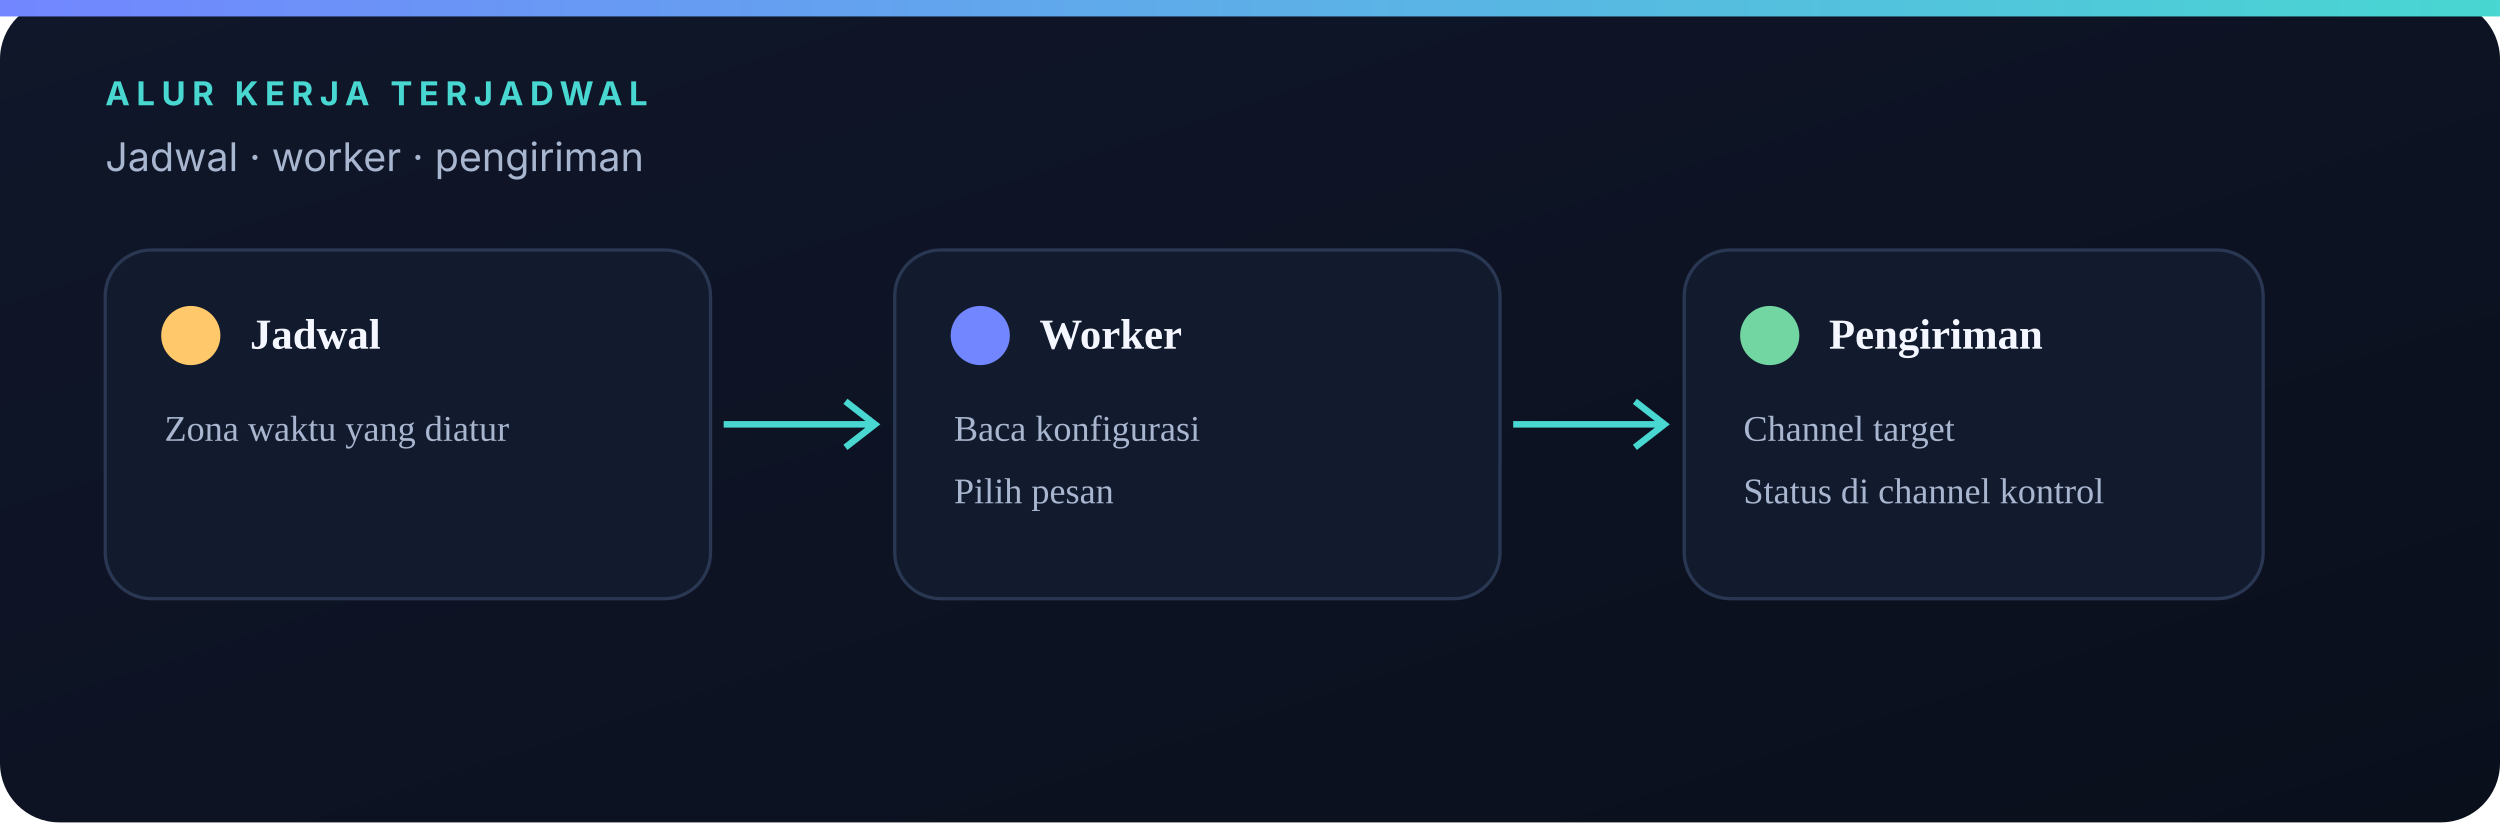
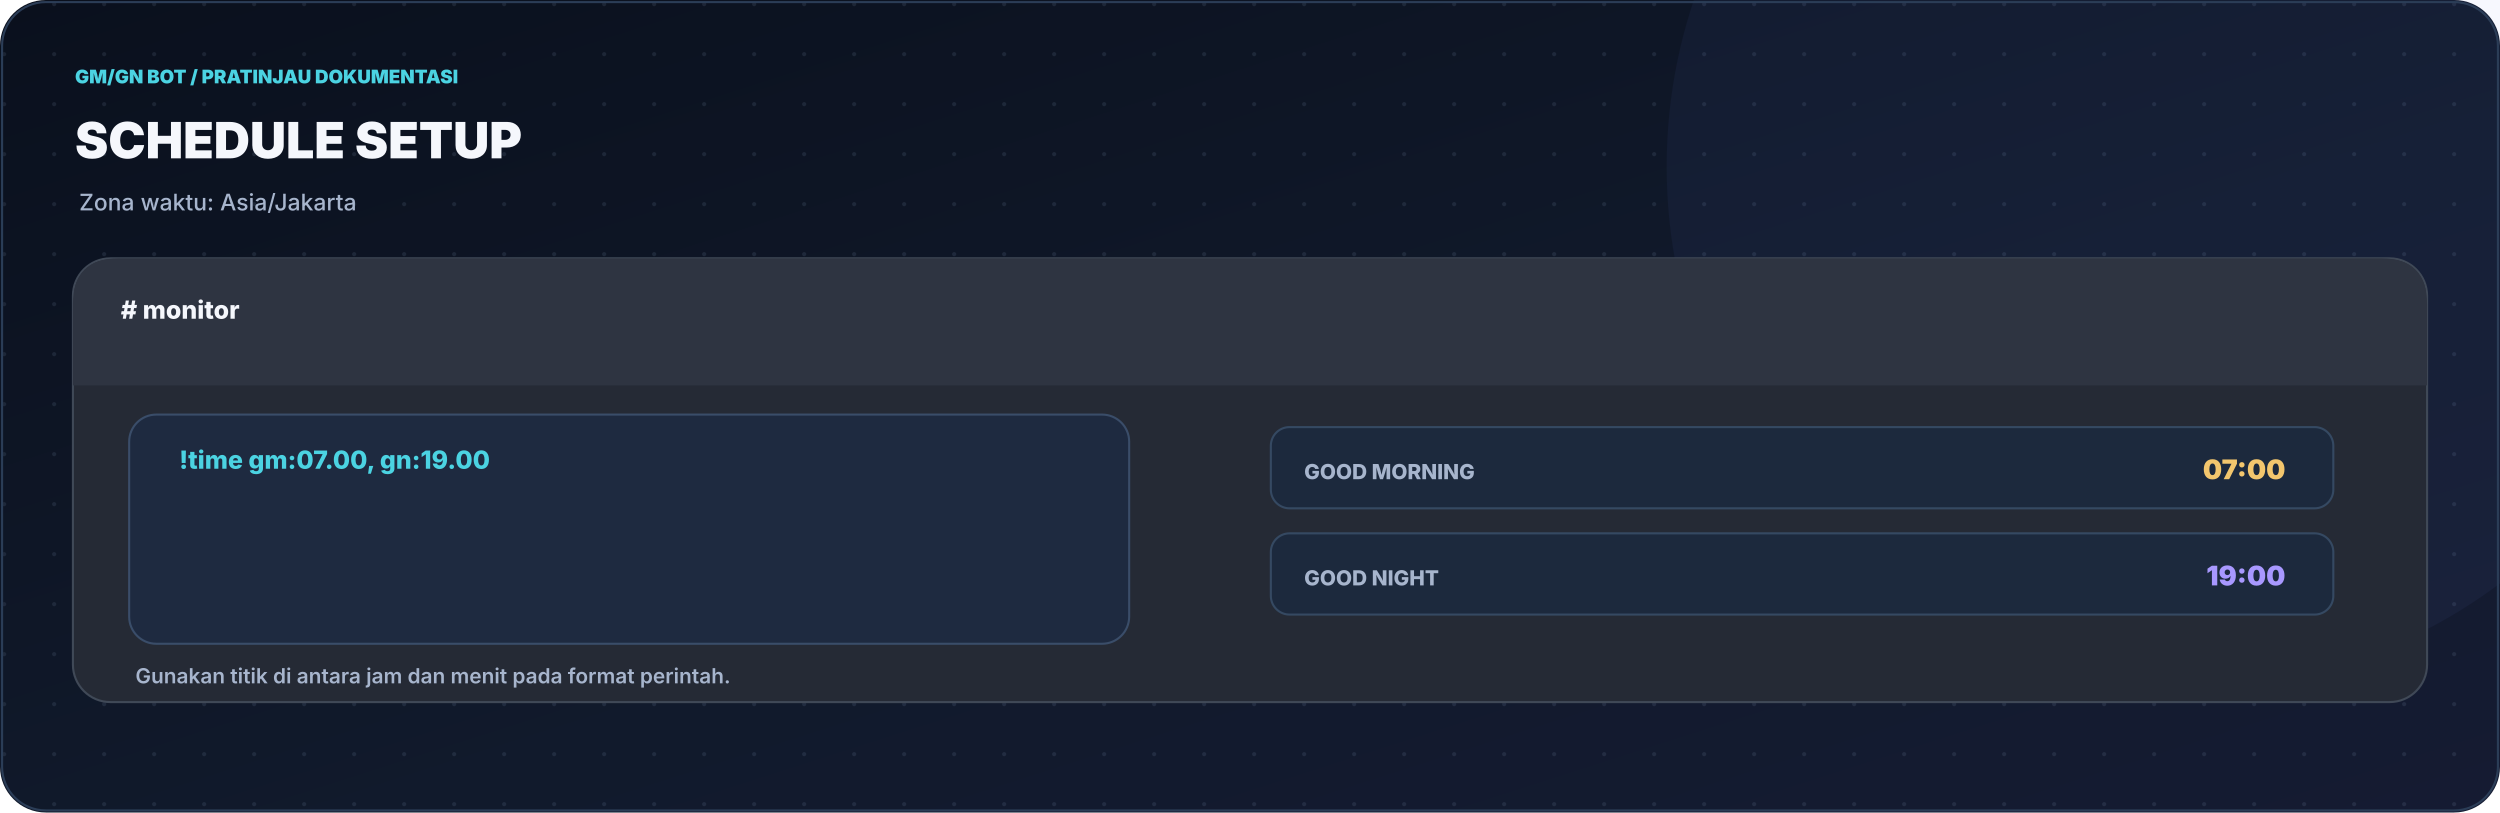
- <svg xmlns="http://www.w3.org/2000/svg" width="760" height="250" viewBox="0 0 760 250" role="img">
+ <svg xmlns="http://www.w3.org/2000/svg" width="1200" height="390" viewBox="0 0 1200 390" role="img" aria-labelledby="title desc">
  <defs>
    <linearGradient id="bg" x1="0" y1="0" x2="1" y2="1">
-       <stop stop-color="#10172A" />
-       <stop offset="1" stop-color="#0A0F1C" />
+       <stop stop-color="#0A101D" />
+       <stop offset=".58" stop-color="#111A2C" />
+       <stop offset="1" stop-color="#151B32" />
    </linearGradient>
-     <linearGradient id="accent">
-       <stop stop-color="#7286FF" />
-       <stop offset="1" stop-color="#48D7D1" />
+     <linearGradient id="accent" x1="0" y1="0" x2="1" y2="1">
+       <stop stop-color="#6679F4" />
+       <stop offset=".55" stop-color="#A898FF" />
+       <stop offset="1" stop-color="#4BD3E2" />
    </linearGradient>
+     <linearGradient id="warm" x1="0" y1="0" x2="1" y2="1">
+       <stop stop-color="#FF8B75" />
+       <stop offset="1" stop-color="#A898FF" />
+     </linearGradient>
+     <pattern id="dots" width="24" height="24" patternUnits="userSpaceOnUse">
+       <circle cx="2" cy="2" r="1" fill="#9DB0D6" fill-opacity=".12" />
+     </pattern>
+     <filter id="shadow" x="-20%" y="-20%" width="140%" height="140%">
+       <feDropShadow dx="0" dy="8" stdDeviation="8" flood-color="#030713" flood-opacity=".35" />
+     </filter>
  </defs>
-   <rect width="760" height="250" rx="18" fill="url(#bg)" />
-   <path d="M0 0H760V5H0Z" fill="url(#accent)" />
-   <text x="32" y="32" font-family="Inter,Segoe UI,Arial,sans-serif" font-size="10" font-weight="700" letter-spacing="2" fill="#48D7D1">ALUR KERJA TERJADWAL</text>
-   <text x="32" y="52" font-family="Inter,Segoe UI,Arial,sans-serif" font-size="12" fill="#A8B6CF">Jadwal · worker · pengiriman</text>
-   <rect x="32" y="76" width="184" height="106" rx="14" fill="#121A2D" stroke="#293752" />
-   <circle cx="58" cy="102" r="9" fill="#FFC86A" />
-   <text x="76" y="106" font-size="13" font-weight="700" fill="#F4F7FF">Jadwal</text>
-   <text x="50" y="134" font-size="11" fill="#A8B6CF">Zona waktu yang diatur</text>
-   <path d="M220 129h45m-8-7 9 7-9 7" fill="none" stroke="#48D7D1" stroke-width="2" />
-   <rect x="272" y="76" width="184" height="106" rx="14" fill="#121A2D" stroke="#293752" />
-   <circle cx="298" cy="102" r="9" fill="#7286FF" />
-   <text x="316" y="106" font-size="13" font-weight="700" fill="#F4F7FF">Worker</text>
-   <text x="290" y="134" font-size="11" fill="#A8B6CF">Baca konfigurasi</text>
-   <text x="290" y="153" font-size="11" fill="#A8B6CF">Pilih pesan</text>
-   <path d="M460 129h45m-8-7 9 7-9 7" fill="none" stroke="#48D7D1" stroke-width="2" />
-   <rect x="512" y="76" width="176" height="106" rx="14" fill="#121A2D" stroke="#293752" />
-   <circle cx="538" cy="102" r="9" fill="#72D6A2" />
-   <text x="556" y="106" font-size="13" font-weight="700" fill="#F4F7FF">Pengiriman</text>
-   <text x="530" y="134" font-size="11" fill="#A8B6CF">Channel target</text>
-   <text x="530" y="153" font-size="11" fill="#A8B6CF">Status di channel kontrol</text>
+   <rect width="1200" height="390" rx="22" fill="url(#bg)" />
+   <rect width="1200" height="390" rx="22" fill="url(#dots)" />
+   <circle cx="1050" cy="80" r="250" fill="#6679F4" opacity=".055" />
+   <rect x="1" y="1" width="1198" height="388" rx="21" fill="none" stroke="#2B3D57" />
+   <text x="36" y="40" font-family="Inter,Segoe UI,Arial,sans-serif" font-size="9" font-weight="900" fill="#4BD3E2" text-anchor="start">GM/GN BOT  /  PRATINJAU DOKUMENTASI</text>
+   <text x="36" y="76" font-family="Inter,Segoe UI,Arial,sans-serif" font-size="24" font-weight="900" fill="#F5F7FC" text-anchor="start">SCHEDULE SETUP</text>
+   <text x="38" y="101" font-family="Inter,Segoe UI,Arial,sans-serif" font-size="11" font-weight="550" fill="#A7B5CD" text-anchor="start">Zona waktu: Asia/Jakarta</text>
+   <rect x="35" y="124" width="1130" height="213" rx="18" fill="#252A35" stroke="#404957" />
+   <path d="M35 146q0-22 22-22h1086q22 0 22 22v39H35Z" fill="#2E3441" />
+   <text x="58" y="153" font-family="Inter,Segoe UI,Arial,sans-serif" font-size="12" font-weight="800" fill="#F5F7FC" text-anchor="start"># monitor</text>
+   <rect x="62" y="199" width="480" height="110" rx="13" fill="#1E2A40" stroke="#3A4D69" />
+   <text x="86" y="225" font-family="Inter,Segoe UI,Arial,sans-serif" font-size="12" font-weight="800" fill="#4BD3E2" text-anchor="start">!time gm:07.00, gn:19.00</text>
+   <rect x="610" y="205" width="510" height="39" rx="9" fill="#1C293D" stroke="#354962" />
+   <text x="626" y="230" font-family="Inter,Segoe UI,Arial,sans-serif" font-size="10" font-weight="800" fill="#A7B5CD" text-anchor="start">GOOD MORNING</text>
+   <text x="1097" y="230" font-family="Inter,Segoe UI,Arial,sans-serif" font-size="13" font-weight="900" fill="#F3C66D" text-anchor="end">07:00</text>
+   <rect x="610" y="256" width="510" height="39" rx="9" fill="#1C293D" stroke="#354962" />
+   <text x="626" y="281" font-family="Inter,Segoe UI,Arial,sans-serif" font-size="10" font-weight="800" fill="#A7B5CD" text-anchor="start">GOOD NIGHT</text>
+   <text x="1097" y="281" font-family="Inter,Segoe UI,Arial,sans-serif" font-size="13" font-weight="900" fill="#A898FF" text-anchor="end">19:00</text>
+   <text x="65" y="328" font-family="Inter,Segoe UI,Arial,sans-serif" font-size="10" font-weight="600" fill="#A7B5CD" text-anchor="start">Gunakan titik di antara jam dan menit pada format perintah.</text>
</svg>
